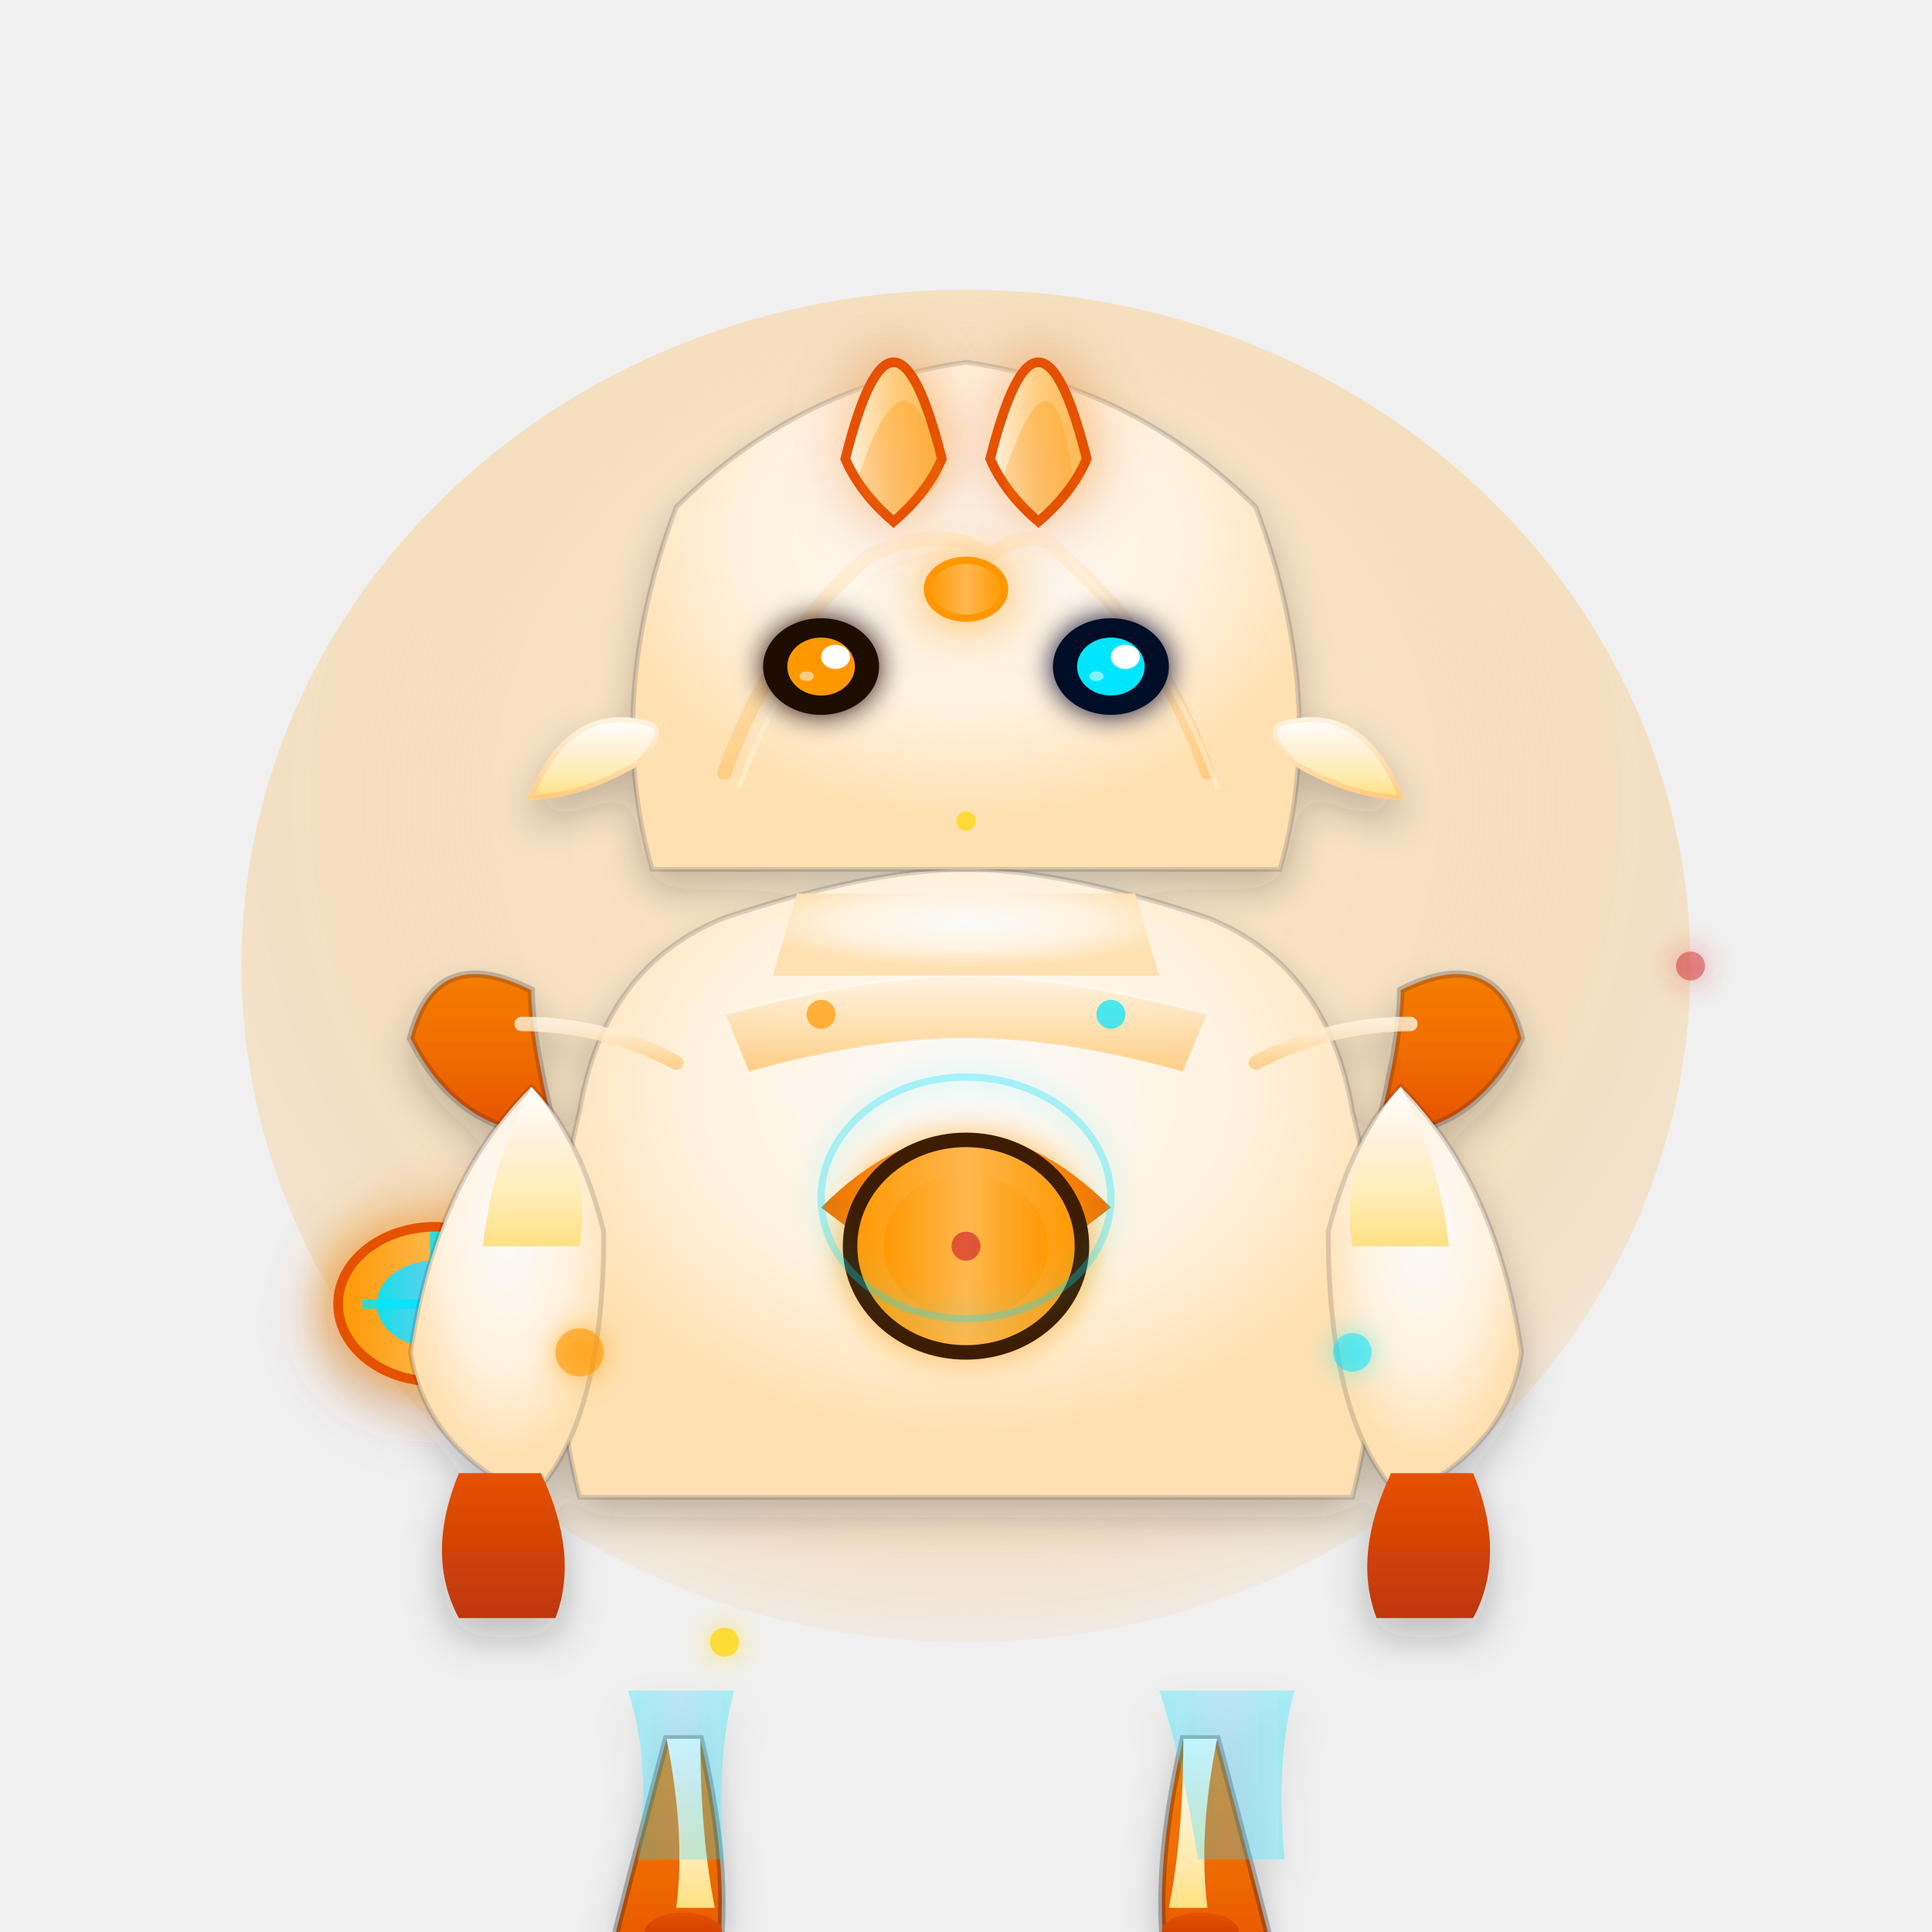
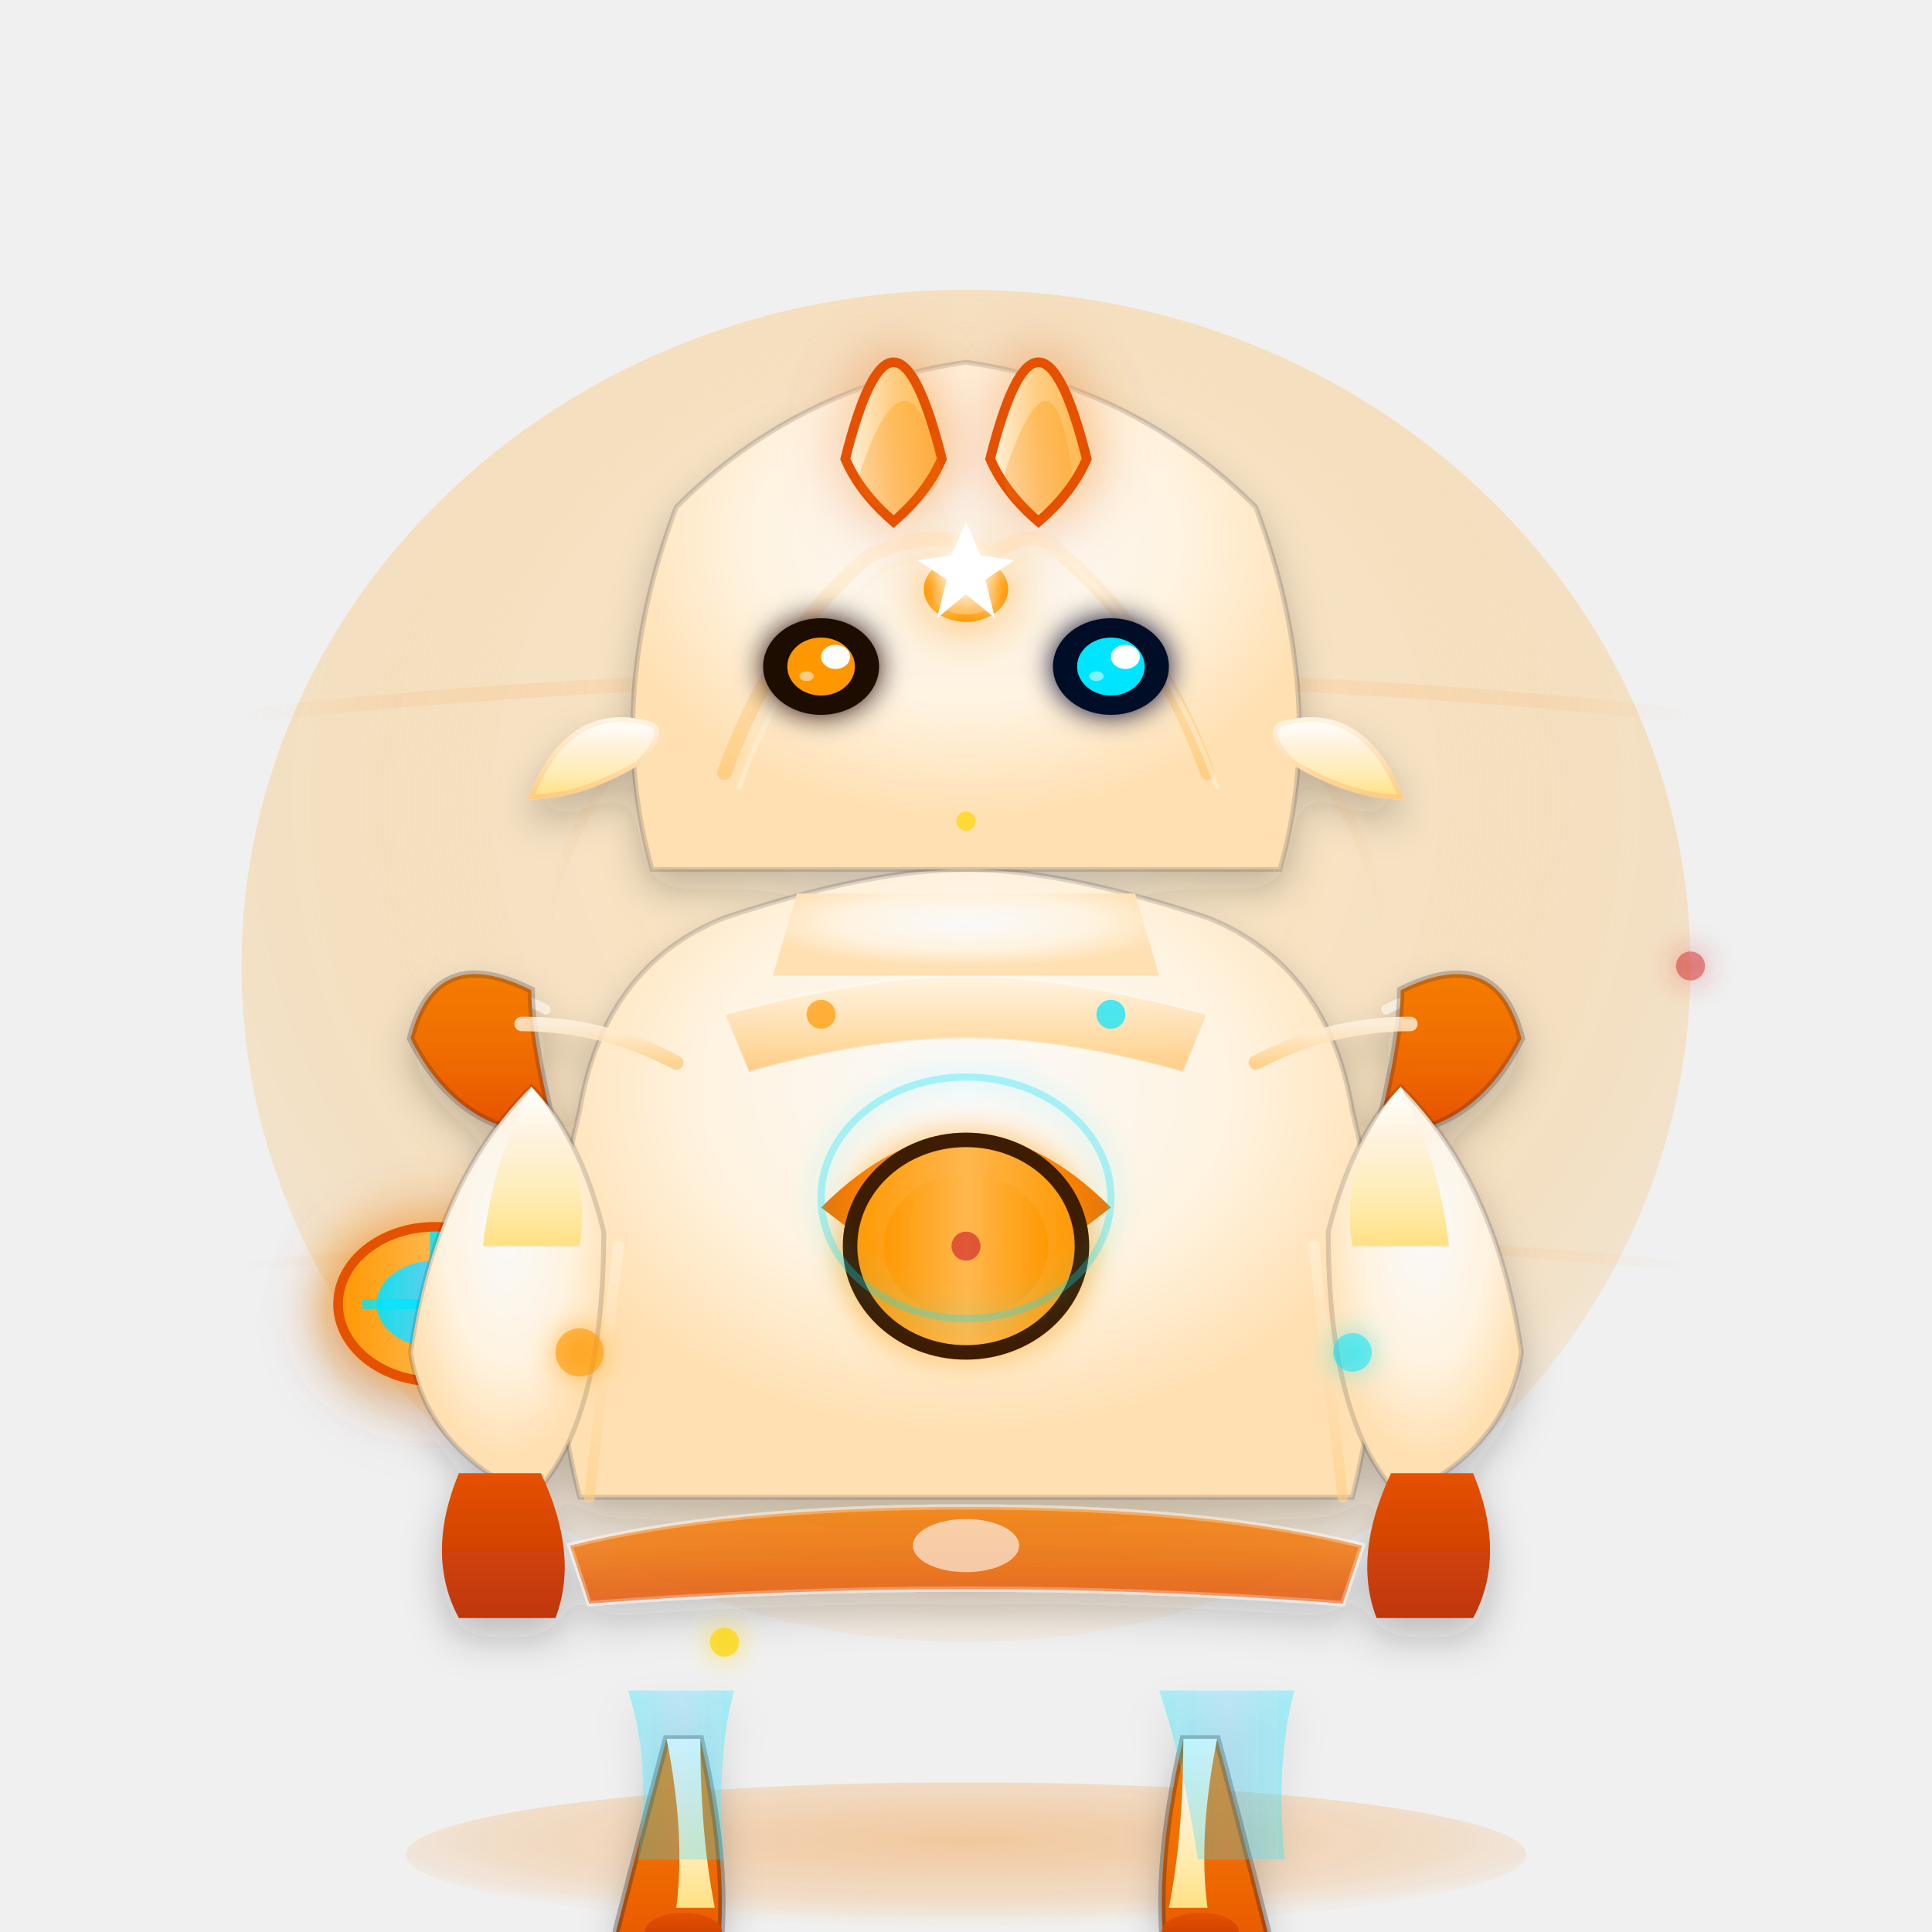
<svg xmlns="http://www.w3.org/2000/svg" viewBox="0 0 400 400" width="400" height="400" role="img">
  <defs>
    <radialGradient id="au_orb" cx="50%" cy="38%" r="65%">
      <stop offset="0%" stop-color="#fffdf0" stop-opacity="0.95" />
      <stop offset="45%" stop-color="#ffcc80" stop-opacity="0.4" />
      <stop offset="85%" stop-color="#ff9800" stop-opacity="0.15" />
      <stop offset="100%" stop-color="#f57c00" stop-opacity="0" />
    </radialGradient>
    <radialGradient id="skin_orb" cx="50%" cy="35%" r="55%">
      <stop offset="0%" stop-color="#fafafa" />
      <stop offset="60%" stop-color="#fff3e0" />
      <stop offset="100%" stop-color="#ffe0b2" />
    </radialGradient>
    <linearGradient id="mn_orb" x1="0" y1="0" x2="0" y2="1">
      <stop offset="0%" stop-color="#f57c00" />
      <stop offset="50%" stop-color="#ef6c00" />
      <stop offset="100%" stop-color="#e65100" />
    </linearGradient>
    <linearGradient id="mn_orb_shine" x1="0" y1="0" x2="0" y2="1">
      <stop offset="0%" stop-color="#ff9800" stop-opacity="0.8" />
      <stop offset="100%" stop-color="#f57c00" stop-opacity="0.4" />
    </linearGradient>
    <linearGradient id="sv_orb" x1="0" y1="0" x2="0" y2="1">
      <stop offset="0%" stop-color="#ffffff" />
      <stop offset="30%" stop-color="#fff3e0" />
      <stop offset="70%" stop-color="#ffecb3" />
      <stop offset="100%" stop-color="#ffe082" />
    </linearGradient>
    <linearGradient id="ac_orb" x1="0" y1="0" x2="0" y2="1">
      <stop offset="0%" stop-color="#e65100" />
      <stop offset="100%" stop-color="#bf360c" />
    </linearGradient>
    <linearGradient id="timer_orb" x1="0" y1="0" x2="1" y2="0">
      <stop offset="0%" stop-color="#ff9800" />
      <stop offset="50%" stop-color="#ffb74d" />
      <stop offset="100%" stop-color="#ff9800" />
    </linearGradient>
    <linearGradient id="timer_orb_specium" x1="0" y1="0" x2="1" y2="0">
      <stop offset="0%" stop-color="#00e5ff" />
      <stop offset="50%" stop-color="#4dd0ff" />
      <stop offset="100%" stop-color="#00e5ff" />
    </linearGradient>
    <linearGradient id="timer_orb_red" x1="0" y1="0" x2="1" y2="0">
      <stop offset="0%" stop-color="#d32f2f" />
      <stop offset="50%" stop-color="#ef5350" />
      <stop offset="100%" stop-color="#d32f2f" />
    </linearGradient>
    <linearGradient id="timer_orb_ultimate" x1="0" y1="0" x2="1" y2="0">
      <stop offset="0%" stop-color="#ffd600" />
      <stop offset="50%" stop-color="#fff176" />
      <stop offset="100%" stop-color="#ffd600" />
    </linearGradient>
    <linearGradient id="silver_orb" x1="0" y1="0" x2="0" y2="1">
      <stop offset="0%" stop-color="#fff3e0" />
      <stop offset="50%" stop-color="#ffe0b2" />
      <stop offset="100%" stop-color="#ffcc80" />
    </linearGradient>
    <linearGradient id="orb_horn" x1="0" y1="0" x2="1" y2="0">
      <stop offset="0%" stop-color="#fff3e0" />
      <stop offset="50%" stop-color="#ffcc80" />
      <stop offset="100%" stop-color="#ffb74d" />
    </linearGradient>
    <filter id="glow_orb" x="-50%" y="-50%" width="200%" height="200%">
      <feGaussianBlur stdDeviation="3" result="blur" />
      <feMerge>
        <feMergeNode in="blur" />
        <feMergeNode in="SourceGraphic" />
      </feMerge>
    </filter>
    <filter id="soft_shadow" x="-20%" y="-20%" width="140%" height="140%">
      <feDropShadow dx="0" dy="4" stdDeviation="4" flood-color="rgba(20,24,36,0.25)" />
    </filter>
    <filter id="fusion_glow" x="-100%" y="-100%" width="300%" height="300%">
      <feGaussianBlur stdDeviation="6" result="blur" />
      <feColorMatrix in="blur" type="matrix" values="1 0 0 0 0  0 0.8 0 0 0  0 0 0.4 0 0  0 0 0 2 0" />
      <feMerge>
        <feMergeNode in="blur" />
        <feMergeNode in="SourceGraphic" />
      </feMerge>
    </filter>
+     <radialGradient id="en_orb" cx="50%" cy="40%" r="60%">
+       <stop offset="0%" stop-color="#f57c00" stop-opacity="0.9" />
+       <stop offset="70%" stop-color="#f57c00" stop-opacity="0.45" />
+       <stop offset="100%" stop-color="#f57c00" stop-opacity="0" />
+     </radialGradient>
+     <linearGradient id="ray_orb" x1="0" y1="0" x2="1" y2="0">
+       <stop offset="0%" stop-color="#f57c00" stop-opacity="0" />
+       <stop offset="50%" stop-color="#ffffff" stop-opacity="0.95" />
+       <stop offset="100%" stop-color="#f57c00" stop-opacity="0" />
+     </linearGradient>
+     <filter id="spark_orb" x="-100%" y="-100%" width="300%" height="300%">
+       <feGaussianBlur stdDeviation="2.2" result="blur" />
+       <feColorMatrix in="blur" type="matrix" values="1 0 0 0 0  0 1 0 0 0  0 0 1 0 0  0 0 0 2.2 0" />
+       <feMerge>
+         <feMergeNode in="blur" />
+         <feMergeNode in="SourceGraphic" />
+       </feMerge>
+     </filter>
  </defs>
  <ellipse cx="200" cy="200" rx="150" ry="140" fill="url(#au_orb)">
    <animate attributeName="opacity" values="0.4;0.9;0.4" dur="3.5s" repeatCount="indefinite" />
    <animate attributeName="rx" values="150;165;150" dur="3.5s" repeatCount="indefinite" />
    <animate attributeName="ry" values="140;155;140" dur="3.5s" repeatCount="indefinite" />
  </ellipse>
+   <g opacity="0.95">
+     <ellipse cx="200" cy="384" rx="116" ry="15" fill="url(#en_orb)" opacity="0.4">
+       <animate attributeName="rx" values="116;126;116" dur="3.5s" repeatCount="indefinite" calcMode="spline" keyTimes="0;0.5;1" keySplines="0.4 0 0.6 1;0.4 0 0.6 1" />
+       <animate attributeName="opacity" values="0.4;0.6;0.4" dur="3.5s" repeatCount="indefinite" />
+     </ellipse>
+     <ellipse cx="200" cy="205" rx="88" ry="82" fill="none" stroke="url(#ray_orb)" stroke-width="2.2" opacity="0.55">
+       <animate attributeName="rx" values="88;112;88" dur="0.85s" repeatCount="indefinite" />
+       <animate attributeName="ry" values="82;104;82" dur="0.85s" repeatCount="indefinite" />
+       <animate attributeName="opacity" values="0.55;0.1;0.55" dur="0.85s" repeatCount="indefinite" />
+     </ellipse>
+     <path d="M52 148 Q200 132 348 148" stroke="url(#ray_orb)" stroke-width="3" fill="none" stroke-linecap="round" opacity="0.5">
+       <animate attributeName="opacity" values="0.15;0.65;0.15" dur="2.6s" repeatCount="indefinite" />
+       <animate attributeName="d" values="M52 148 Q200 132 348 148;M52 144 Q200 128 348 144;M52 148 Q200 132 348 148" dur="2.6s" repeatCount="indefinite" />
+     </path>
+     <path d="M52 262 Q200 248 348 262" stroke="url(#ray_orb)" stroke-width="2.2" fill="none" stroke-linecap="round" opacity="0.4">
+       <animate attributeName="opacity" values="0.1;0.5;0.1" dur="3.2s" repeatCount="indefinite" />
+       <animate attributeName="d" values="M52 262 Q200 248 348 262;M52 266 Q200 252 348 266;M52 262 Q200 248 348 262" dur="3.2s" repeatCount="indefinite" />
+     </path>
+   </g>
  <g filter="url(#soft_shadow)">
    <animateTransform attributeName="transform" type="translate" values="0 0;0 -5;0 0" dur="3s" repeatCount="indefinite" calcMode="spline" keyTimes="0;0.5;1" keySplines="0.4 0 0.6 1;0.4 0 0.6 1" />
    <g transform="translate(0, 10)">
      <g>
        <path d="M138 350 Q130 380 125 400 L148 400 Q152 380 145 350 Z" fill="url(#mn_orb)" stroke="rgba(20,24,36,0.3)" stroke-width="1.5" />
        <path d="M138 350 Q142 370 140 385 L148 385 Q145 370 145 350 Z" fill="url(#sv_orb)" />
        <ellipse cx="141.5" cy="390" rx="8" ry="4" fill="url(#ac_orb)" />
        <path d="M130 340 Q135 355 132 375 L150 375 Q148 355 152 340 Z" fill="url(#timer_orb_specium)" opacity="0.3" />
        <path d="M252 350 Q260 380 265 400 L242 400 Q238 380 245 350 Z" fill="url(#mn_orb)" stroke="rgba(20,24,36,0.3)" stroke-width="1.5" />
        <path d="M252 350 Q248 370 250 385 L242 385 Q245 370 245 350 Z" fill="url(#sv_orb)" />
        <ellipse cx="248.5" cy="390" rx="8" ry="4" fill="url(#ac_orb)" />
        <path d="M240 340 Q245 355 248 375 L266 375 Q264 355 268 340 Z" fill="url(#timer_orb_specium)" opacity="0.3" />
      </g>
      <path d="M120 300 Q110 260 120 220 Q125 190 150 180 Q180 170 200 170 Q220 170 250 180 Q275 190 280 220 Q290 260 280 300 Z" fill="url(#skin_orb)" stroke="rgba(20,24,36,0.15)" stroke-width="1">
        <animate attributeName="d" values="M120 300 Q110 260 120 220 Q125 190 150 180 Q180 170 200 170 Q220 170 250 180 Q275 190 280 220 Q290 260 280 300 Z;                       M120 300 Q110 260 120 215 Q125 185 150 175 Q180 165 200 165 Q220 165 250 175 Q275 185 280 215 Q290 255 280 300 Z;                       M120 300 Q110 260 120 220 Q125 190 150 180 Q180 170 200 170 Q220 170 250 180 Q275 190 280 220 Q290 260 280 300 Z" dur="3s" repeatCount="indefinite" calcMode="spline" keyTimes="0;0.5;1" keySplines="0.4 0 0.6 1;0.4 0 0.6 1" />
      </path>
      <path d="M170 240 Q200 210 230 240 Q210 255 200 265 Q190 255 170 240 Z" fill="url(#mn_orb)">
        <animate attributeName="opacity" values="1;0.85;1" dur="3s" repeatCount="indefinite" />
      </path>
      <path d="M178 245 Q200 220 222 245 Q208 258 200 262 Q192 258 178 245 Z" fill="url(#mn_orb_shine)" opacity="0.7" />
      <g id="coreUnit">
        <ellipse cx="200" cy="248" rx="24" ry="22" fill="none" stroke="url(#timer_orb)" stroke-width="3" filter="url(#glow_orb)">
          <animate attributeName="rx" values="24;26;24" dur="1.5s" repeatCount="indefinite" />
          <animate attributeName="ry" values="22;24;22" dur="1.5s" repeatCount="indefinite" />
        </ellipse>
        <ellipse cx="200" cy="248" rx="17" ry="15" fill="url(#timer_orb)" opacity="0.9">
          <animate attributeName="opacity" values="0.9;1;0.6;1;0.9" dur="1.5s" repeatCount="indefinite" />
        </ellipse>
        <ellipse cx="200" cy="248" rx="10" ry="8" fill="url(#timer_orb_specium)">
          <animate attributeName="opacity" values="0.8;1;0.8" dur="1s" repeatCount="indefinite" />
          <animate attributeName="rx" values="10;11;10" dur="1s" repeatCount="indefinite" />
        </ellipse>
        <path d="M180 248 L220 248 M200 228 L200 268" stroke="#00e5ff" stroke-width="2.5" opacity="0.8">
          <animate attributeName="opacity" values="0.8;1;0.8" dur="1s" repeatCount="indefinite" />
        </path>
        <path d="M185 243 L215 253 M185 253 L215 243" stroke="#00e5ff" stroke-width="1.5" opacity="0.6">
          <animate attributeName="opacity" values="0.6;1;0.6" dur="1.5s" repeatCount="indefinite" />
        </path>
      </g>
      <g id="colorTimer">
        <ellipse cx="200" cy="248" rx="24" ry="22" fill="url(#timer_orb)" stroke="#3d1f00" stroke-width="3">
          <animate attributeName="rx" values="24;26;24" dur="1.2s" repeatCount="indefinite" />
          <animate attributeName="ry" values="22;24;22" dur="1.2s" repeatCount="indefinite" />
        </ellipse>
        <ellipse cx="200" cy="248" rx="17" ry="15" fill="url(#timer_orb)" opacity="0.9">
          <animate attributeName="opacity" values="0.9;1;0.6;1;0.9" dur="1.5s" repeatCount="indefinite" />
          <animate attributeName="rx" values="17;19;16;19;17" dur="1.5s" repeatCount="indefinite" />
        </ellipse>
        <animate attributeName="fill" values="url(#timer_orb);url(#timer_orb);url(#timer_orb_specium);url(#timer_orb_red);url(#timer_orb_ultimate);url(#timer_orb)" dur="20s" repeatCount="indefinite" begin="4s" />
      </g>
      <path d="M150 200 Q180 192 200 192 Q220 192 250 200 L245 212 Q220 205 200 205 Q180 205 155 212 Z" fill="url(#silver_orb)" stroke="rgba(255,255,255,0.4)" stroke-width="0.5" opacity="0.95" />
+       <path d="M128 248 L122 300" stroke="url(#silver_orb)" stroke-width="2.2" stroke-linecap="round" fill="none" opacity="0.55" />
+       <path d="M272 248 L278 300" stroke="url(#silver_orb)" stroke-width="2.2" stroke-linecap="round" fill="none" opacity="0.55" />
+       <path d="M118 310 Q150 302 200 302 Q250 302 282 310 L278 322 Q200 316 122 322 Z" fill="url(#mn_orb)" opacity="0.8" />
+       <path d="M118 310 Q150 302 200 302 Q250 302 282 310 L278 322 Q200 316 122 322 Z" fill="none" stroke="rgba(255,255,255,0.4)" stroke-width="1.1" opacity="0.7" />
+       <ellipse cx="200" cy="310" rx="11" ry="5.5" fill="#ffffff" opacity="0.6">
+         <animate attributeName="opacity" values="0.6;1;0.6" dur="2s" repeatCount="indefinite" />
+       </ellipse>
+       <path d="M113 199 Q98 191 91 205" stroke="rgba(255,255,255,0.8)" stroke-width="2" stroke-linecap="round" fill="none" opacity="0.6" />
+       <path d="M287 199 Q302 191 309 205" stroke="rgba(255,255,255,0.8)" stroke-width="2" stroke-linecap="round" fill="none" opacity="0.6" />
      <path d="M110 195 Q90 185 85 205 Q95 225 115 225 Q110 205 110 195 Z" fill="url(#mn_orb)" stroke="rgba(20,24,36,0.2)" stroke-width="1.5" />
      <path d="M290 195 Q310 185 315 205 Q305 225 285 225 Q290 205 290 195 Z" fill="url(#mn_orb)" stroke="rgba(20,24,36,0.2)" stroke-width="1.5" />
      <path d="M108 202 Q125 202 140 210" stroke="url(#silver_orb)" stroke-width="3" fill="none" stroke-linecap="round" opacity="0.8" />
      <path d="M292 202 Q275 202 260 210" stroke="url(#silver_orb)" stroke-width="3" fill="none" stroke-linecap="round" opacity="0.8" />
      <g transform="translate(90, 260)">
        <ellipse cx="0" cy="0" rx="20" ry="16" fill="url(#timer_orb)" stroke="#e65100" stroke-width="2" filter="url(#fusion_glow)">
          <animate attributeName="rx" values="20;22;20" dur="2s" repeatCount="indefinite" />
        </ellipse>
        <ellipse cx="0" cy="0" rx="12" ry="9" fill="url(#timer_orb_specium)" opacity="0.9">
          <animate attributeName="opacity" values="0.9;1;0.9" dur="1.5s" repeatCount="indefinite" />
        </ellipse>
        <path d="M-15 0 L15 0 M0 -15 L0 15" stroke="#00e5ff" stroke-width="2" opacity="0.8">
          <animate attributeName="opacity" values="0.8;1;0.8" dur="1s" repeatCount="indefinite" />
        </path>
      </g>
      <g>
        <path d="M110 215 Q90 235 85 270 Q88 290 110 300 Q125 285 125 245 Q120 225 110 215 Z" fill="url(#skin_orb)" stroke="rgba(20,24,36,0.15)" stroke-width="1" />
        <path d="M110 215 Q102 230 100 248 L120 248 Q123 230 110 215 Z" fill="url(#sv_orb)" />
        <path d="M95 295 Q88 312 95 325 L115 325 Q120 312 112 295 Z" fill="url(#ac_orb)" />
        <path d="M290 215 Q310 235 315 270 Q312 290 290 300 Q275 285 275 245 Q280 225 290 215 Z" fill="url(#skin_orb)" stroke="rgba(20,24,36,0.15)" stroke-width="1" />
        <path d="M290 215 Q298 230 300 248 L280 248 Q277 230 290 215 Z" fill="url(#sv_orb)" />
        <path d="M305 295 Q312 312 305 325 L285 325 Q280 312 288 295 Z" fill="url(#ac_orb)" />
      </g>
      <path d="M165 175 L160 192 L240 192 L235 175 Z" fill="url(#skin_orb)" />
      <g>
        <path d="M135 170 Q125 135 140 95 Q165 70 200 65 Q235 70 260 95 Q275 135 265 170 Z" fill="url(#skin_orb)" stroke="rgba(20,24,36,0.15)" stroke-width="1">
          <animate attributeName="d" values="M135 170 Q125 135 140 95 Q165 70 200 65 Q235 70 260 95 Q275 135 265 170 Z;                         M135 170 Q125 132 140 92 Q165 67 200 62 Q235 67 260 92 Q275 132 265 170 Z;                         M135 170 Q125 135 140 95 Q165 70 200 65 Q235 70 260 95 Q275 135 265 170 Z" dur="3s" repeatCount="indefinite" calcMode="spline" keyTimes="0;0.5;1" keySplines="0.4 0 0.6 1;0.4 0 0.6 1" />
        </path>
        <path d="M150 150 Q160 122 180 105 Q195 98 205 105 Q215 98 220 105 Q240 122 250 150" fill="none" stroke="url(#silver_orb)" stroke-width="3" stroke-linecap="round" opacity="0.9" />
        <path d="M153 153 Q163 125 183 108 Q198 101 208 108 Q218 101 223 108 Q242 125 252 153" fill="none" stroke="#fff3e0" stroke-width="1" stroke-linecap="round" opacity="0.5" />
        <g>
          <ellipse cx="170" cy="128" rx="12" ry="10" fill="#1a0d00" filter="url(#glow_orb)">
            <animate attributeName="ry" values="10;1;10" dur="3.5s" repeatCount="indefinite" begin="0.5s" />
          </ellipse>
          <ellipse cx="170" cy="128" rx="7" ry="6" fill="#ff9800">
            <animate attributeName="ry" values="6;0.5;6" dur="3.5s" repeatCount="indefinite" begin="0.5s" />
          </ellipse>
          <ellipse cx="173" cy="126" rx="3" ry="2.5" fill="#ffffff" opacity="1" />
          <ellipse cx="167" cy="130" rx="1.5" ry="1" fill="#ffffff" opacity="0.5" />
          <ellipse cx="230" cy="128" rx="12" ry="10" fill="#051025" filter="url(#glow_orb)">
            <animate attributeName="ry" values="10;1;10" dur="3.5s" repeatCount="indefinite" begin="0.5s" />
          </ellipse>
          <ellipse cx="230" cy="128" rx="7" ry="6" fill="#00e5ff">
            <animate attributeName="ry" values="6;0.5;6" dur="3.5s" repeatCount="indefinite" begin="0.5s" />
          </ellipse>
          <ellipse cx="233" cy="126" rx="3" ry="2.5" fill="#ffffff" opacity="1" />
          <ellipse cx="227" cy="130" rx="1.5" ry="1" fill="#ffffff" opacity="0.5" />
        </g>
        <path d="M175 85 Q185 45 195 85 Q192 92 185 98 Q178 92 175 85 Z" fill="url(#orb_horn)" stroke="#e65100" stroke-width="2" filter="url(#fusion_glow)">
          <animateTransform attributeName="transform" type="rotate" values="0;2;0;-2;0" dur="5s" repeatCount="indefinite" />
        </path>
        <path d="M205 85 Q215 45 225 85 Q222 92 215 98 Q208 92 205 85 Z" fill="url(#orb_horn)" stroke="#e65100" stroke-width="2" filter="url(#fusion_glow)">
          <animateTransform attributeName="transform" type="rotate" values="0;-2;0;2;0" dur="5s" repeatCount="indefinite" />
        </path>
        <path d="M178 88 Q188 58 195 88 Q193 94 185 96 Q177 94 178 88 Z" fill="url(#mn_orb_shine)" opacity="0.4" />
        <path d="M208 88 Q218 58 222 88 Q219 94 215 96 Q207 94 208 88 Z" fill="url(#mn_orb_shine)" opacity="0.4" />
        <ellipse cx="200" cy="112" rx="8" ry="6" fill="url(#timer_orb)" stroke="#ff9800" stroke-width="1.5" filter="url(#fusion_glow)">
          <animate attributeName="opacity" values="0.8;1;0.8" dur="1.5s" repeatCount="indefinite" />
          <animate attributeName="rx" values="8;9;8" dur="1.5s" repeatCount="indefinite" />
        </ellipse>
+         <g fill="#ffffff" filter="url(#spark_orb)">
+           <path d="M200 98 L203 105 L210 106 L204 110 L206 118 L200 113 L194 118 L196 110 L190 106 L197 105 Z">
+             <animate attributeName="opacity" values="0.15;0.95;0.15" dur="1.6s" repeatCount="indefinite" />
+             <animateTransform attributeName="transform" type="rotate" values="0 200 108;90 200 108" dur="3.2s" repeatCount="indefinite" />
+           </path>
+         </g>
        <path d="M135 140 Q118 135 110 155 Q120 155 132 148 Q138 142 135 140 Z" fill="url(#sv_orb)" stroke="url(#silver_orb)" stroke-width="1" />
        <path d="M265 140 Q282 135 290 155 Q280 155 268 148 Q262 142 265 140 Z" fill="url(#sv_orb)" stroke="url(#silver_orb)" stroke-width="1" />
      </g>
      <g opacity="0.7">
        <circle cx="170" cy="200" r="3" fill="#ff9800">
          <animate attributeName="r" values="2;5;2" dur="1.5s" repeatCount="indefinite" />
          <animate attributeName="opacity" values="0.4;1;0" dur="1.5s" repeatCount="indefinite" />
          <animate attributeName="cy" values="200;170;200" dur="1.5s" repeatCount="indefinite" />
        </circle>
        <circle cx="230" cy="200" r="3" fill="#00e5ff">
          <animate attributeName="r" values="2;5;2" dur="1.5s" repeatCount="indefinite" begin="0.75s" />
          <animate attributeName="opacity" values="0.4;1;0" dur="1.5s" repeatCount="indefinite" begin="0.75s" />
          <animate attributeName="cy" values="200;170;200" dur="1.5s" repeatCount="indefinite" begin="0.75s" />
        </circle>
        <circle cx="200" cy="160" r="2" fill="#ffd600">
          <animate attributeName="r" values="1;4;1" dur="1s" repeatCount="indefinite" />
          <animate attributeName="opacity" values="0.5;1;0" dur="1s" repeatCount="indefinite" />
          <animate attributeName="cy" values="160;130;160" dur="1s" repeatCount="indefinite" />
        </circle>
        <circle cx="200" cy="248" r="3" fill="#d32f2f">
          <animate attributeName="r" values="2;5;2" dur="1s" repeatCount="indefinite" />
          <animate attributeName="opacity" values="0.5;1;0" dur="1s" repeatCount="indefinite" />
        </circle>
      </g>
    </g>
  </g>
  <g filter="url(#glow_orb)">
    <circle cx="120" cy="280" r="5" fill="#ff9800" opacity="0.6">
      <animateMotion path="M0,0 Q-40,-50 -30,-100 Q15,-130 50,-70 Q70,-25 0,0" dur="5s" repeatCount="indefinite" rotate="auto" />
      <animate attributeName="opacity" values="0;0.8;0" dur="5s" repeatCount="indefinite" />
    </circle>
    <circle cx="280" cy="280" r="4" fill="#00e5ff" opacity="0.5">
      <animateMotion path="M0,0 Q40,-50 30,-100 Q-15,-130 -50,-70 Q-70,-25 0,0" dur="6s" repeatCount="indefinite" rotate="auto" />
      <animate attributeName="opacity" values="0;0.7;0" dur="6s" repeatCount="indefinite" />
    </circle>
    <circle cx="150" cy="340" r="3" fill="#ffd600" opacity="0.7">
      <animateMotion path="M0,0 Q-25,30 -15,70 Q30,100 55,40 Q30,-15 0,0" dur="4s" repeatCount="indefinite" rotate="auto" />
      <animate attributeName="opacity" values="0;0.8;0" dur="4s" repeatCount="indefinite" />
    </circle>
    <circle cx="350" cy="200" r="3" fill="#d32f2f" opacity="0.5">
      <animateMotion path="M0,0 Q20,-30 10,-70 Q-15,-100 -40,-50 Q-60,-10 0,0" dur="7s" repeatCount="indefinite" rotate="auto" />
      <animate attributeName="opacity" values="0;0.6;0" dur="7s" repeatCount="indefinite" />
    </circle>
    <ellipse cx="200" cy="248" rx="30" ry="25" fill="none" stroke="#00e5ff" stroke-width="1.5" opacity="0.3">
      <animate attributeName="rx" values="30;35;30" dur="3s" repeatCount="indefinite" />
      <animate attributeName="ry" values="25;30;25" dur="3s" repeatCount="indefinite" />
    </ellipse>
  </g>
</svg>
